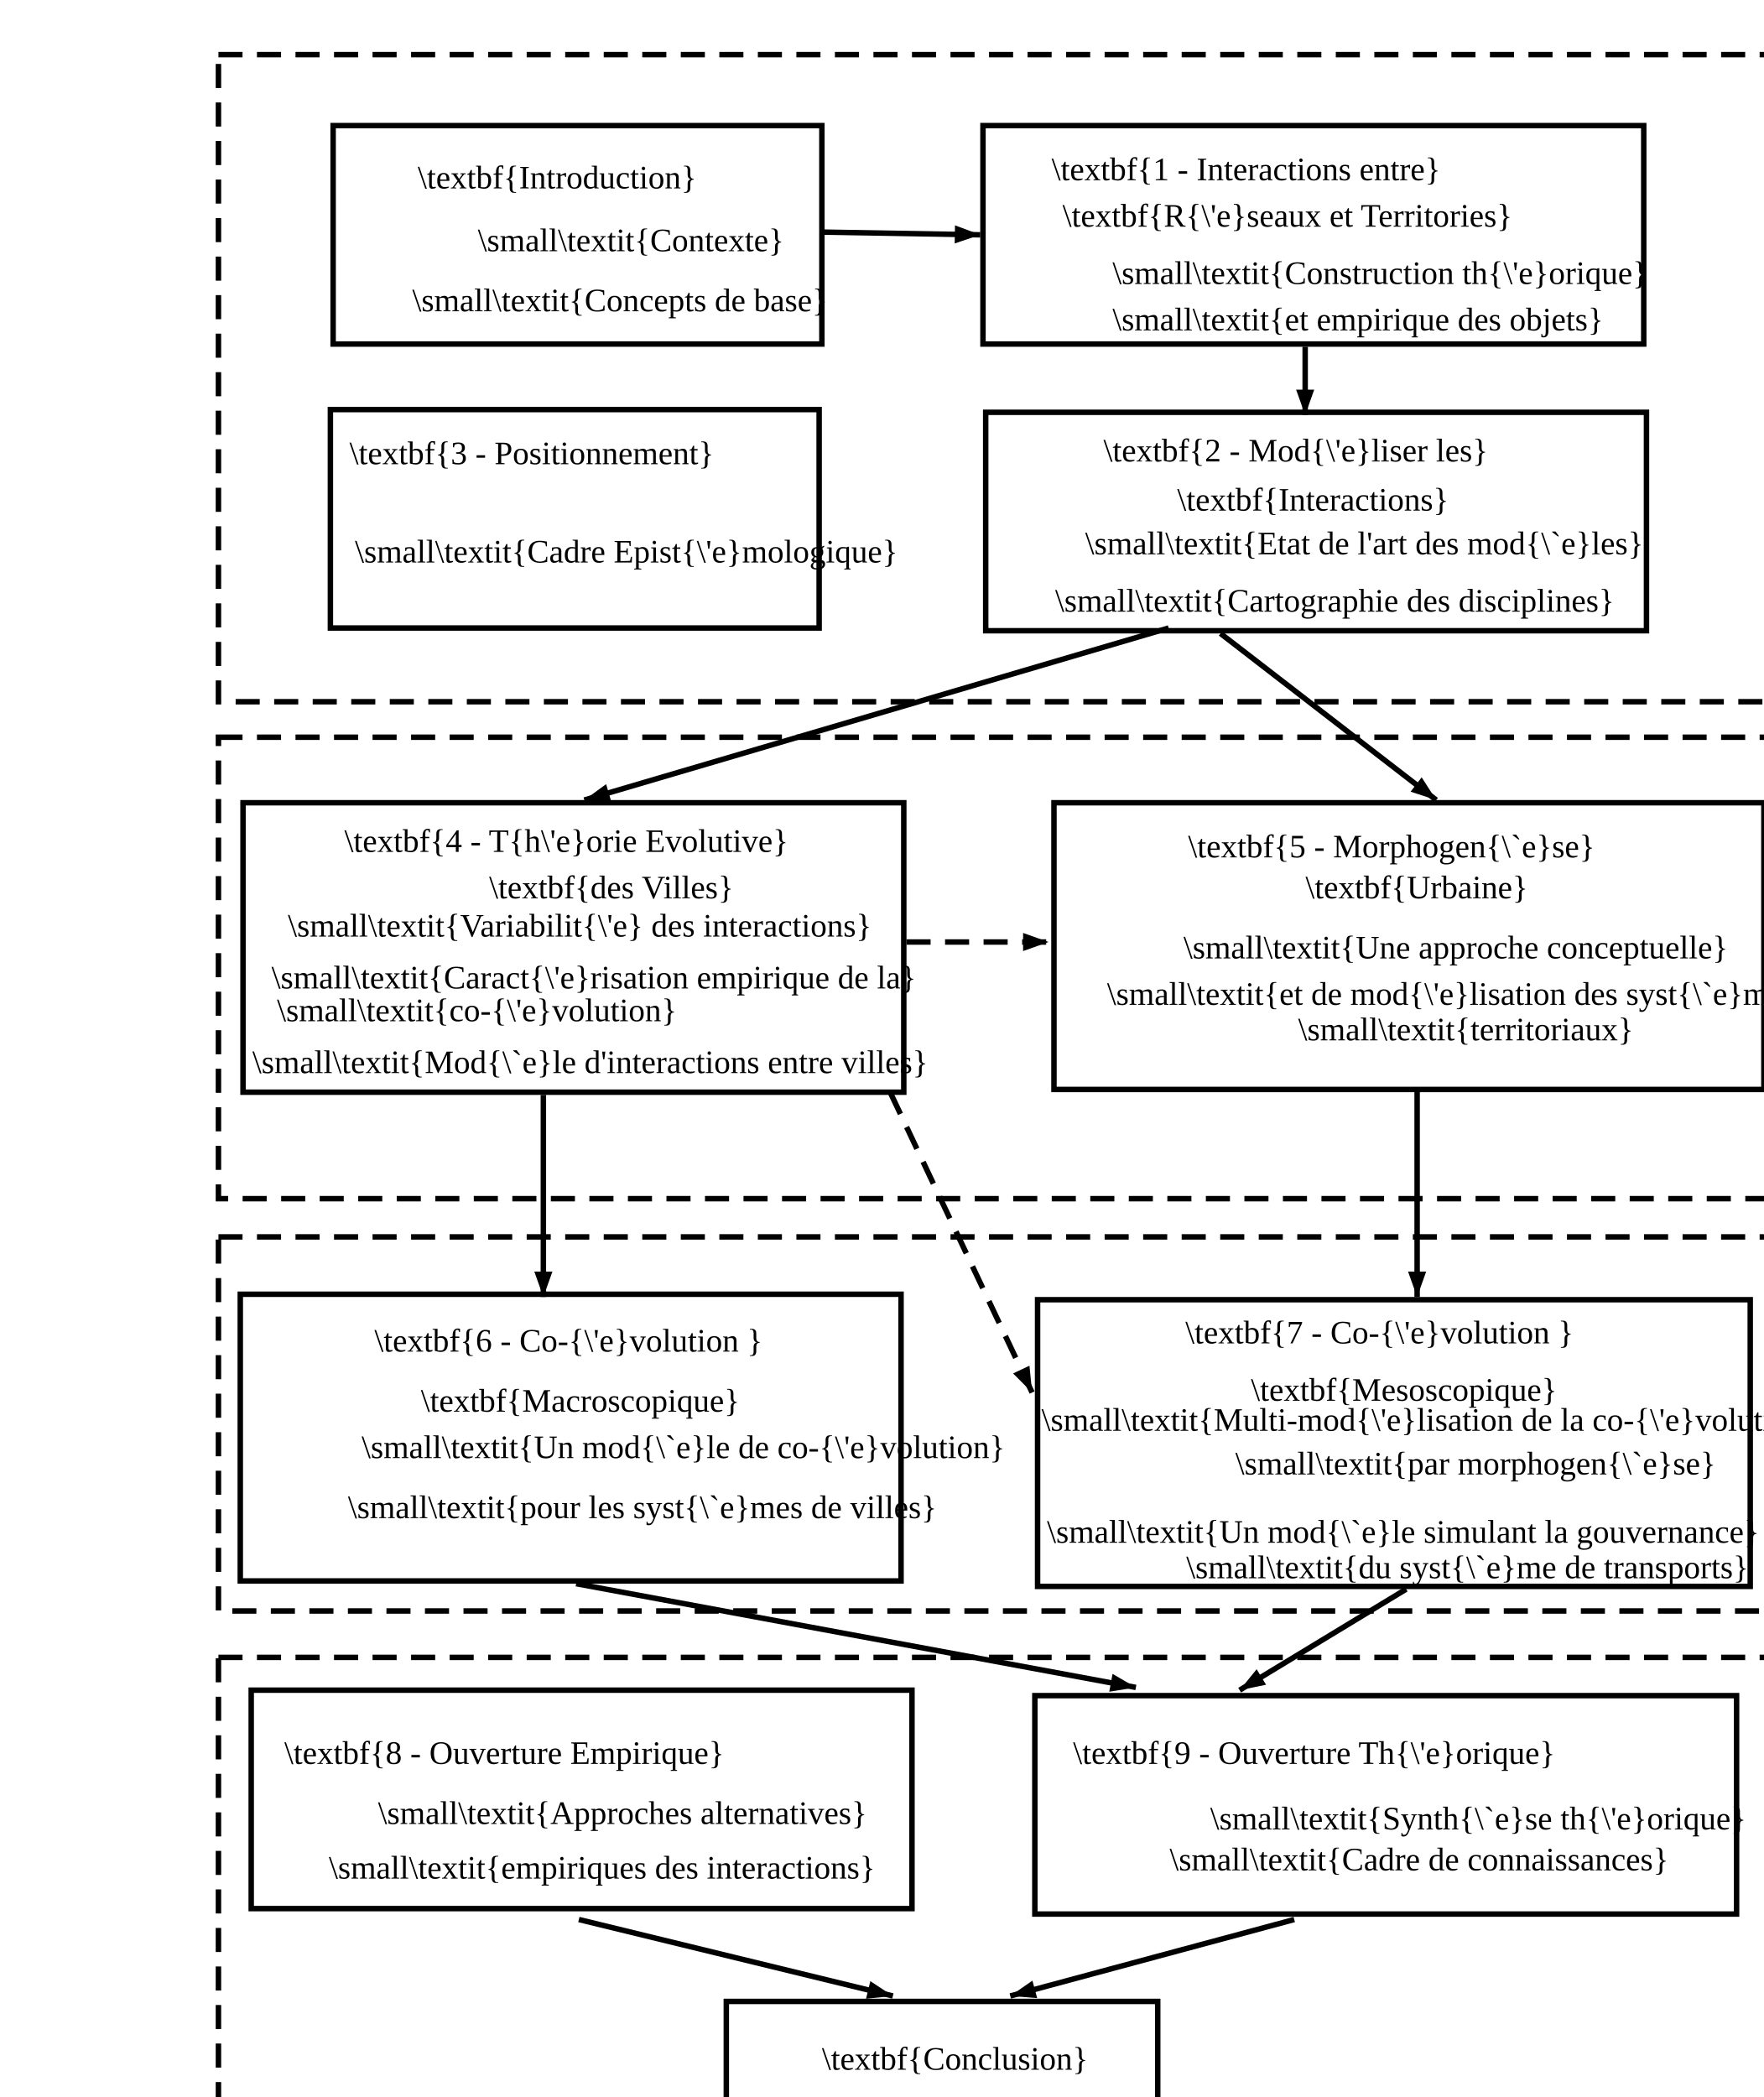
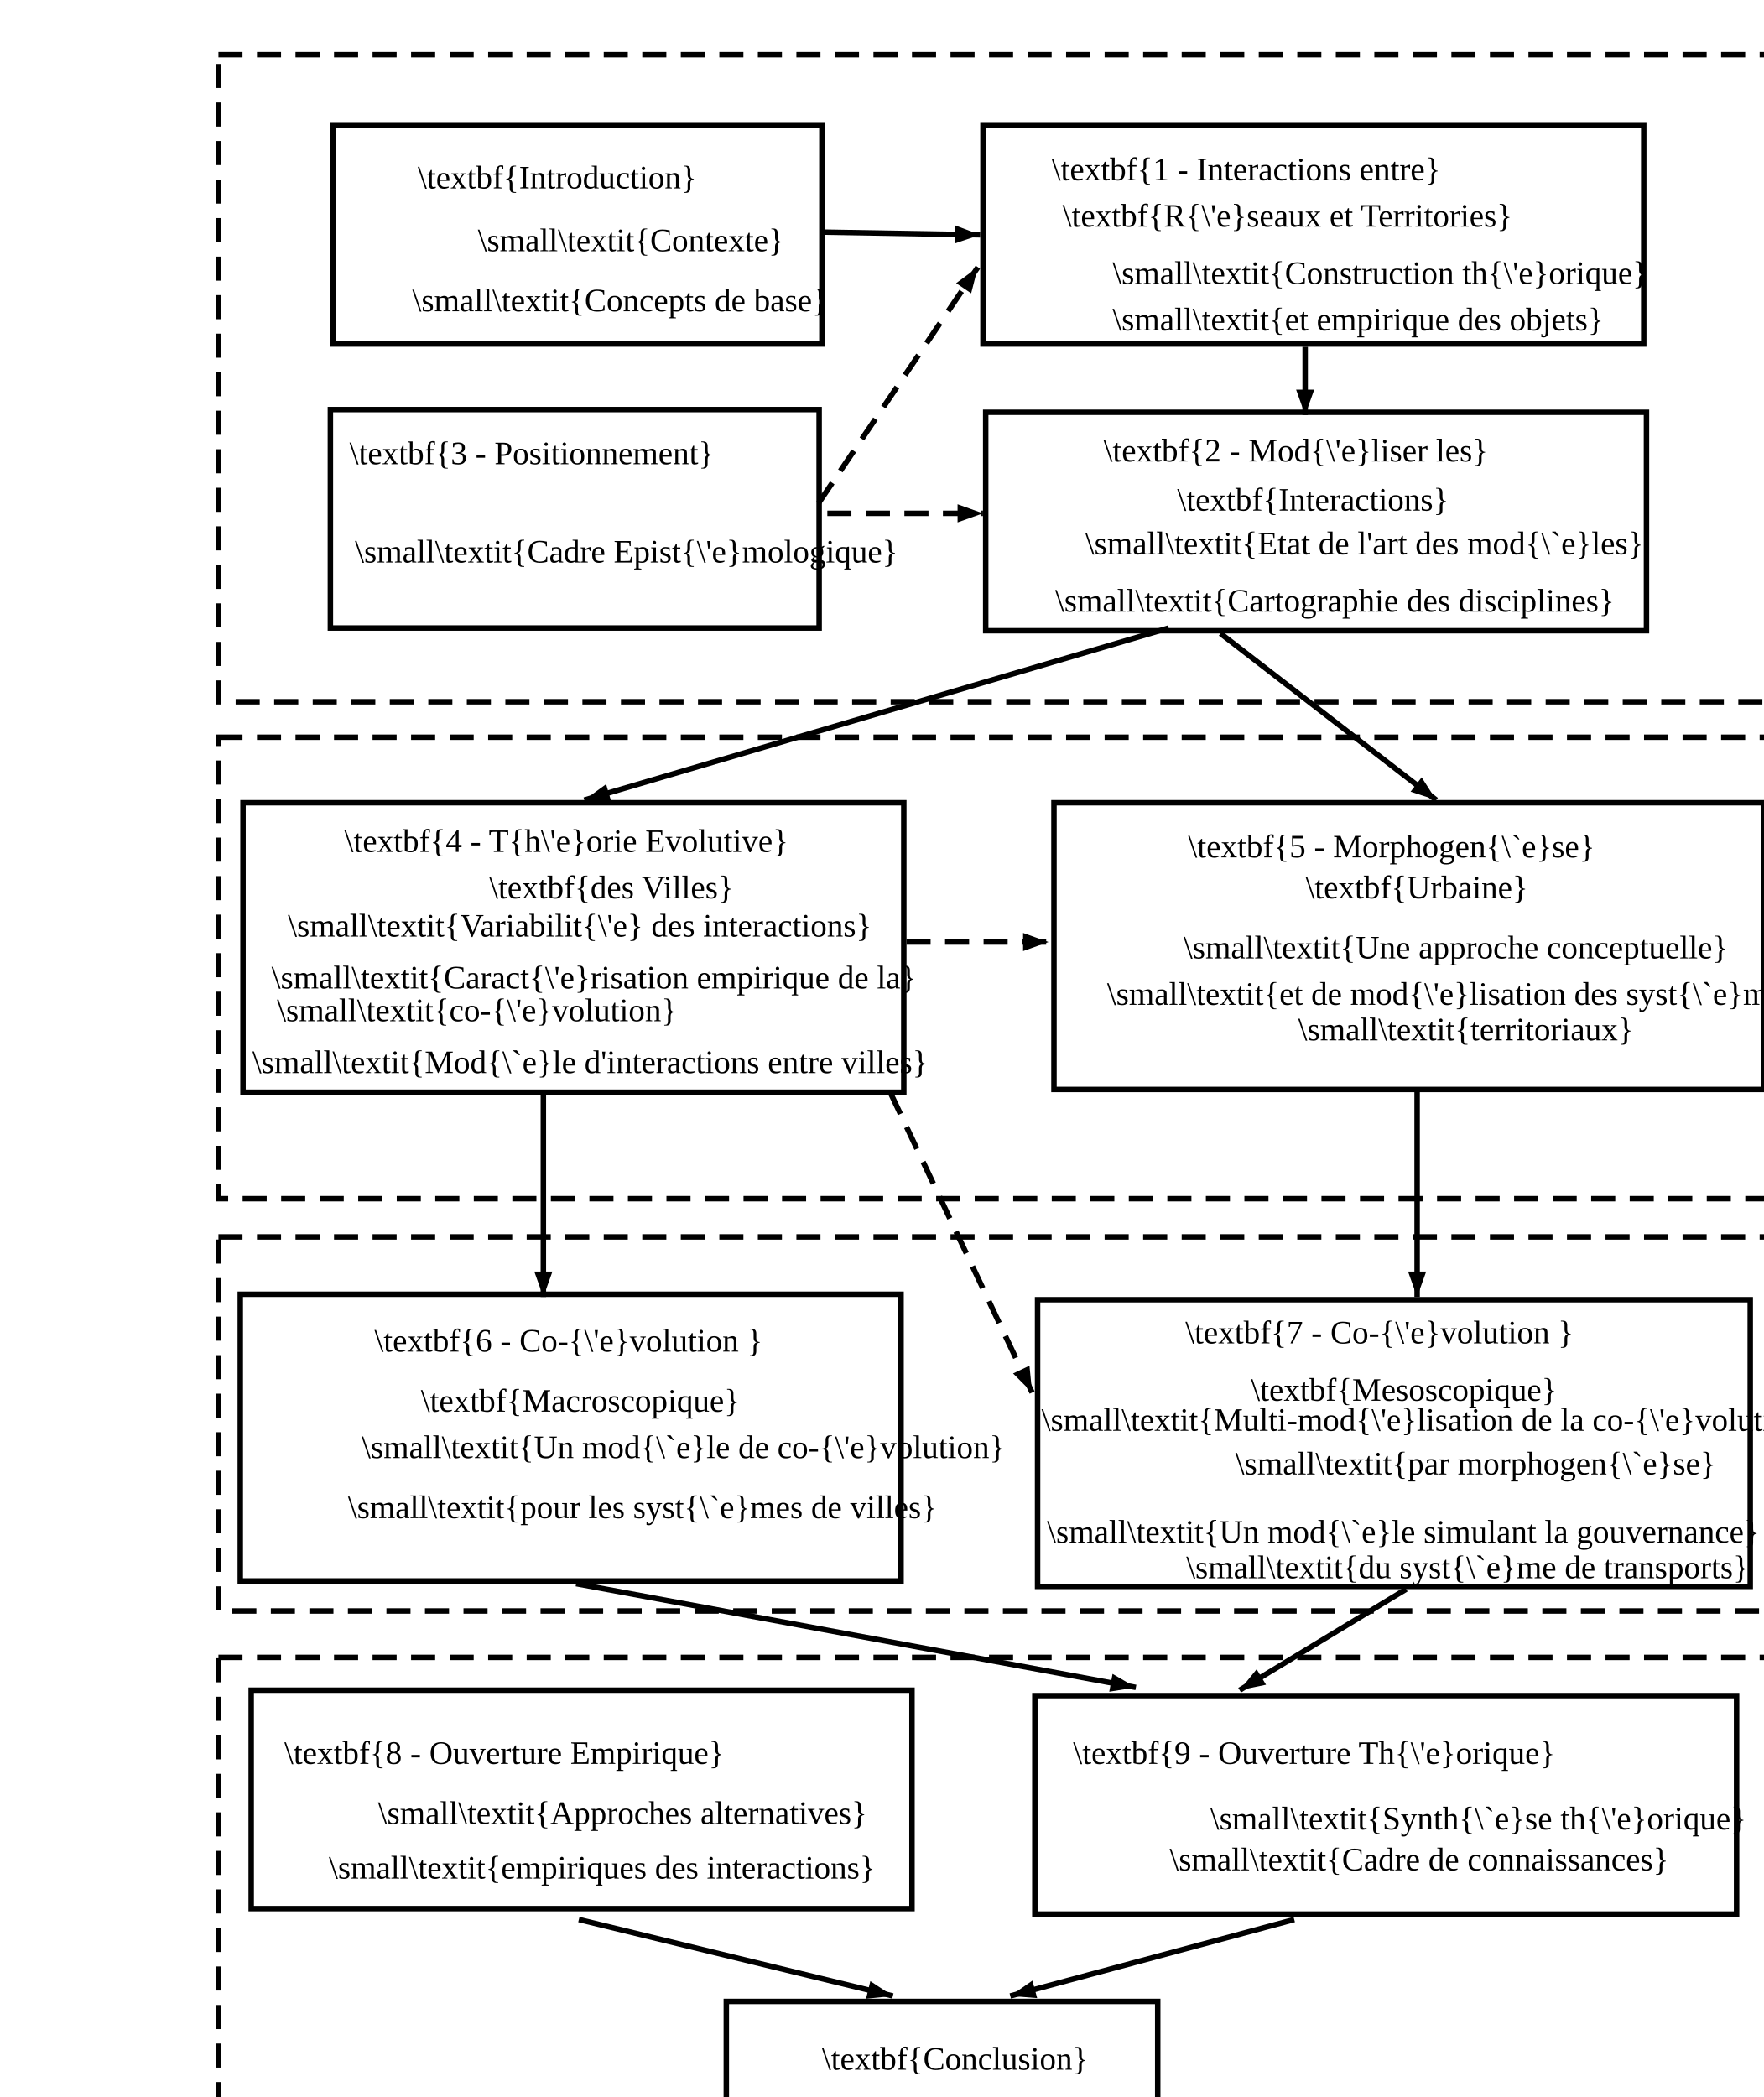
<svg xmlns="http://www.w3.org/2000/svg" xmlns:ns1="http://latexdraw.sourceforge.net/namespaces/latexdraw" version="1.1" baseProfile="full">
  <g>
-     <g ns1:type="rectangle" id="id184036560">
+     <g ns1:type="rectangle" id="id108807441">
      <rect x="122.0" y="46.0" width="179.0" height="80.0" ns1:borderPos="outer" stroke-width="2.0" stroke="black" fill="none" />
    </g>
-     <g ns1:type="text" id="id1815499565" fill="black" ns1:position="bl">
+     <g ns1:type="text" id="id2143046276" fill="black" ns1:position="bl">
      <text x="153.0" y="69.0">\textbf{Introduction}</text>
    </g>
-     <g ns1:type="text" id="id1742482585" fill="black" ns1:position="bl">
+     <g ns1:type="text" id="id89566027" fill="black" ns1:position="bl">
      <text x="175.0" y="92.0">\small\textit{Contexte}</text>
    </g>
-     <g ns1:type="text" id="id1213860287" fill="black" ns1:position="bl">
+     <g ns1:type="text" id="id1791466313" fill="black" ns1:position="bl">
      <text x="151.0" y="114.0">\small\textit{Concepts de base}</text>
    </g>
-     <g ns1:type="rectangle" id="id1094825675">
+     <g ns1:type="rectangle" id="id1806717570">
      <rect x="360.0" y="46.0" width="242.0" height="80.0" ns1:borderPos="outer" stroke-width="2.0" stroke="black" fill="none" />
    </g>
-     <g ns1:type="text" id="id453812039" fill="black" ns1:position="bl">
+     <g ns1:type="text" id="id1207108122" fill="black" ns1:position="bl">
      <text x="385.138" y="66.0">\textbf{1 - Interactions entre}</text>
    </g>
-     <g ns1:type="text" id="id626745678" fill="black" ns1:position="bl">
+     <g ns1:type="text" id="id269367151" fill="black" ns1:position="bl">
      <text x="407.442" y="104.0">\small\textit{Construction th{\'e}orique}</text>
    </g>
-     <g ns1:type="text" id="id1971380648" fill="black" ns1:position="bl">
+     <g ns1:type="text" id="id413673365" fill="black" ns1:position="bl">
      <text x="389.138" y="83.0">\textbf{R{\'e}seaux et Territories}</text>
    </g>
-     <g ns1:type="text" id="id1807531380" fill="black" ns1:position="bl">
+     <g ns1:type="text" id="id620680557" fill="black" ns1:position="bl">
      <text x="407.442" y="121.0">\small\textit{et empirique des objets}</text>
    </g>
-     <g ns1:type="joinedLines" id="id1100243623">
-       <polyline points="301.0,85.0 359.0,86.0 " stroke-width="2.0" stroke="black" ns1:rotationAngle="0.0" marker-end="url(#arrow1-1100243623)" />
-     </g>
-     <g ns1:type="rectangle" id="id1870105019">
+     <g ns1:type="joinedLines" id="id2016545744">
+       <polyline points="301.0,85.0 359.0,86.0 " stroke-width="2.0" stroke="black" ns1:rotationAngle="0.0" marker-end="url(#arrow1-2016545744)" />
+     </g>
+     <g ns1:type="rectangle" id="id1774830575">
      <rect x="361.0" y="151.0" width="242.0" height="80.0" ns1:borderPos="outer" stroke-width="2.0" stroke="black" fill="none" />
    </g>
-     <g ns1:type="text" id="id2115219242" fill="black" ns1:position="bl">
+     <g ns1:type="text" id="id19048805" fill="black" ns1:position="bl">
      <text x="404.138" y="169.0">\textbf{2 - Mod{\'e}liser les}</text>
    </g>
-     <g ns1:type="text" id="id1826008846" fill="black" ns1:position="bl">
+     <g ns1:type="text" id="id1055652861" fill="black" ns1:position="bl">
      <text x="397.442" y="203.0">\small\textit{Etat de l'art des mod{\`e}les}</text>
    </g>
-     <g ns1:type="text" id="id1371363269" fill="black" ns1:position="bl">
+     <g ns1:type="text" id="id2098021337" fill="black" ns1:position="bl">
      <text x="431.138" y="187.0">\textbf{Interactions}</text>
    </g>
-     <g ns1:type="text" id="id1930674358" fill="black" ns1:position="bl">
+     <g ns1:type="text" id="id605256775" fill="black" ns1:position="bl">
      <text x="386.442" y="224.0">\small\textit{Cartographie des disciplines}</text>
    </g>
-     <g ns1:type="joinedLines" id="id1958738674">
-       <polyline points="478.0,127.0 478.0,152.0 " stroke-width="2.0" stroke="black" ns1:rotationAngle="0.0" marker-end="url(#arrow1-1958738674)" />
-     </g>
-     <g ns1:type="rectangle" id="id1258289273">
+     <g ns1:type="joinedLines" id="id1220511480">
+       <polyline points="478.0,127.0 478.0,152.0 " stroke-width="2.0" stroke="black" ns1:rotationAngle="0.0" marker-end="url(#arrow1-1220511480)" />
+     </g>
+     <g ns1:type="rectangle" id="id680663312">
      <rect x="121.0" y="150.0" width="179.0" height="80.0" ns1:borderPos="outer" stroke-width="2.0" stroke="black" fill="none" />
    </g>
-     <g ns1:type="text" id="id1287134693" fill="black" ns1:position="bl">
+     <g ns1:type="text" id="id610375802" fill="black" ns1:position="bl">
      <text x="128.0" y="170.0">\textbf{3 - Positionnement}</text>
    </g>
-     <g ns1:type="text" id="id169537572" fill="black" ns1:position="bl">
+     <g ns1:type="text" id="id1860532559" fill="black" ns1:position="bl">
      <text x="130.0" y="206.0">\small\textit{Cadre Epist{\'e}mologique}</text>
    </g>
-     <g ns1:type="rectangle" id="id2009970138">
+     <g ns1:type="rectangle" id="id1318025986">
      <rect x="89.0" y="294.0" width="242.0" height="106.0" ns1:borderPos="outer" stroke-width="2.0" stroke="black" fill="none" />
    </g>
-     <g ns1:type="text" id="id1752585499" fill="black" ns1:position="bl">
+     <g ns1:type="text" id="id630323624" fill="black" ns1:position="bl">
      <text x="126.138" y="312.0">\textbf{4 - T{h\'e}orie Evolutive}</text>
    </g>
-     <g ns1:type="text" id="id1015082311" fill="black" ns1:position="bl">
+     <g ns1:type="text" id="id1526403356" fill="black" ns1:position="bl">
      <text x="105.442" y="343.0">\small\textit{Variabilit{\'e} des interactions}</text>
    </g>
-     <g ns1:type="text" id="id2003581524" fill="black" ns1:position="bl">
+     <g ns1:type="text" id="id1310151716" fill="black" ns1:position="bl">
      <text x="179.138" y="329.0">\textbf{des Villes}</text>
    </g>
-     <g ns1:type="text" id="id1154478204" fill="black" ns1:position="bl">
+     <g ns1:type="text" id="id1108375101" fill="black" ns1:position="bl">
      <text x="99.442" y="362.0">\small\textit{Caract{\'e}risation empirique de la}</text>
    </g>
-     <g ns1:type="rectangle" id="id390336062">
+     <g ns1:type="rectangle" id="id737482659">
      <rect x="386.0" y="294.0" width="260.0" height="105.0" ns1:borderPos="outer" stroke-width="2.0" stroke="black" fill="none" />
    </g>
-     <g ns1:type="text" id="id1645695077" fill="black" ns1:position="bl">
+     <g ns1:type="text" id="id1369402647" fill="black" ns1:position="bl">
      <text x="435.138" y="314.0">\textbf{5 - Morphogen{\`e}se}</text>
    </g>
-     <g ns1:type="text" id="id1906405024" fill="black" ns1:position="bl">
+     <g ns1:type="text" id="id864465399" fill="black" ns1:position="bl">
      <text x="433.442" y="351.0">\small\textit{Une approche conceptuelle}</text>
    </g>
-     <g ns1:type="text" id="id1185784331" fill="black" ns1:position="bl">
+     <g ns1:type="text" id="id1934326996" fill="black" ns1:position="bl">
      <text x="478.138" y="329.0">\textbf{Urbaine}</text>
    </g>
-     <g ns1:type="text" id="id1171264183" fill="black" ns1:position="bl">
+     <g ns1:type="text" id="id107467430" fill="black" ns1:position="bl">
      <text x="405.442" y="368.0">\small\textit{et de mod{\'e}lisation des syst{\`e}mes }</text>
    </g>
-     <g ns1:type="joinedLines" id="id1633274233">
-       <polyline points="428.0,230.0 214.0,293.0 " stroke-width="2.0" stroke="black" ns1:rotationAngle="0.0" marker-end="url(#arrow1-1633274233)" />
-     </g>
-     <g ns1:type="joinedLines" id="id505485786">
-       <polyline points="447.0,232.0 526.0,293.0 " stroke-width="2.0" stroke="black" ns1:rotationAngle="0.0" marker-end="url(#arrow1-505485786)" />
-     </g>
-     <g ns1:type="text" id="id1796940418" fill="black" ns1:position="bl">
+     <g ns1:type="joinedLines" id="id1832097963">
+       <polyline points="428.0,230.0 214.0,293.0 " stroke-width="2.0" stroke="black" ns1:rotationAngle="0.0" marker-end="url(#arrow1-1832097963)" />
+     </g>
+     <g ns1:type="joinedLines" id="id59407500">
+       <polyline points="447.0,232.0 526.0,293.0 " stroke-width="2.0" stroke="black" ns1:rotationAngle="0.0" marker-end="url(#arrow1-59407500)" />
+     </g>
+     <g ns1:type="text" id="id950214203" fill="black" ns1:position="bl">
      <text x="475.442" y="381.0">\small\textit{territoriaux}</text>
    </g>
-     <g ns1:type="text" id="id546743754" fill="black" ns1:position="bl">
+     <g ns1:type="text" id="id1350625201" fill="black" ns1:position="bl">
      <text x="101.442" y="374.0">\small\textit{co-{\'e}volution}</text>
    </g>
-     <g ns1:type="joinedLines" id="id565356296">
-       <polyline points="332.0,345.0 384.0,345.0 " stroke-width="2.0" stroke="black" stroke-dasharray="8.819, 5.292" ns1:rotationAngle="0.0" marker-end="url(#arrow1-565356296)" />
-     </g>
-     <g ns1:type="text" id="id1957396997" fill="black" ns1:position="bl">
+     <g ns1:type="joinedLines" id="id551180950">
+       <polyline points="332.0,345.0 384.0,345.0 " stroke-width="2.0" stroke="black" stroke-dasharray="8.819, 5.292" ns1:rotationAngle="0.0" marker-end="url(#arrow1-551180950)" />
+     </g>
+     <g ns1:type="text" id="id1409403898" fill="black" ns1:position="bl">
      <text x="92.442" y="393.0">\small\textit{Mod{\`e}le d'interactions entre villes}</text>
    </g>
-     <g ns1:type="rectangle" id="id773056792">
+     <g ns1:type="rectangle" id="id645739782">
      <rect x="380.0" y="476.0" width="261.0" height="105.0" ns1:borderPos="outer" stroke-width="2.0" stroke="black" fill="none" />
    </g>
-     <g ns1:type="text" id="id1438586370" fill="black" ns1:position="bl">
+     <g ns1:type="text" id="id1639857765" fill="black" ns1:position="bl">
      <text x="381.442" y="524.0">\small\textit{Multi-mod{\'e}lisation de la co-{\'e}volution}</text>
    </g>
-     <g ns1:type="text" id="id1533993811" fill="black" ns1:position="bl">
+     <g ns1:type="text" id="id1242020078" fill="black" ns1:position="bl">
      <text x="458.138" y="513.0">\textbf{Mesoscopique}</text>
    </g>
-     <g ns1:type="text" id="id1984996161" fill="black" ns1:position="bl">
+     <g ns1:type="text" id="id854574860" fill="black" ns1:position="bl">
      <text x="452.442" y="540.0">\small\textit{par morphogen{\`e}se}</text>
    </g>
-     <g ns1:type="text" id="id359062110" fill="black" ns1:position="bl">
+     <g ns1:type="text" id="id1290244662" fill="black" ns1:position="bl">
      <text x="434.442" y="578.0">\small\textit{du syst{\`e}me de transports}</text>
    </g>
-     <g ns1:type="text" id="id1501497515" fill="black" ns1:position="bl">
+     <g ns1:type="text" id="id909760300" fill="black" ns1:position="bl">
      <text x="434.138" y="492.0">\textbf{7 - Co-{\'e}volution }</text>
    </g>
-     <g ns1:type="text" id="id1027125585" fill="black" ns1:position="bl">
+     <g ns1:type="text" id="id2033934959" fill="black" ns1:position="bl">
      <text x="383.442" y="565.0">\small\textit{Un mod{\`e}le simulant la gouvernance}</text>
    </g>
-     <g ns1:type="joinedLines" id="id2108493355">
-       <polyline points="519.0,399.0 519.0,475.0 " stroke-width="2.0" stroke="black" ns1:rotationAngle="0.0" marker-end="url(#arrow1-2108493355)" />
-     </g>
-     <g ns1:type="rectangle" id="id1198919037">
+     <g ns1:type="joinedLines" id="id380647867">
+       <polyline points="519.0,399.0 519.0,475.0 " stroke-width="2.0" stroke="black" ns1:rotationAngle="0.0" marker-end="url(#arrow1-380647867)" />
+     </g>
+     <g ns1:type="rectangle" id="id246370596">
      <rect x="88.0" y="474.0" width="242.0" height="105.0" ns1:borderPos="outer" stroke-width="2.0" stroke="black" fill="none" />
    </g>
-     <g ns1:type="text" id="id1555293351" fill="black" ns1:position="bl">
+     <g ns1:type="text" id="id357461865" fill="black" ns1:position="bl">
      <text x="132.442" y="534.0">\small\textit{Un mod{\`e}le de co-{\'e}volution}</text>
    </g>
-     <g ns1:type="text" id="id1225707057" fill="black" ns1:position="bl">
+     <g ns1:type="text" id="id1714046320" fill="black" ns1:position="bl">
      <text x="154.138" y="517.0">\textbf{Macroscopique}</text>
    </g>
-     <g ns1:type="text" id="id1372994729" fill="black" ns1:position="bl">
+     <g ns1:type="text" id="id1151885637" fill="black" ns1:position="bl">
      <text x="127.442" y="556.0">\small\textit{pour les syst{\`e}mes de villes}</text>
    </g>
-     <g ns1:type="text" id="id1684809670" fill="black" ns1:position="bl">
+     <g ns1:type="text" id="id1893040126" fill="black" ns1:position="bl">
      <text x="137.138" y="495.0">\textbf{6 - Co-{\'e}volution }</text>
    </g>
-     <g ns1:type="joinedLines" id="id698700914">
-       <polyline points="199.0,401.0 199.0,475.0 " stroke-width="2.0" stroke="black" ns1:rotationAngle="0.0" marker-end="url(#arrow1-698700914)" />
-     </g>
-     <g ns1:type="joinedLines" id="id107508089">
-       <polyline points="326.0,400.0 378.0,510.0 " stroke-width="2.0" stroke="black" stroke-dasharray="8.819, 5.292" ns1:rotationAngle="0.0" marker-end="url(#arrow1-107508089)" />
-     </g>
-     <g ns1:type="rectangle" id="id927038220">
+     <g ns1:type="joinedLines" id="id158197607">
+       <polyline points="199.0,401.0 199.0,475.0 " stroke-width="2.0" stroke="black" ns1:rotationAngle="0.0" marker-end="url(#arrow1-158197607)" />
+     </g>
+     <g ns1:type="joinedLines" id="id1341618499">
+       <polyline points="326.0,400.0 378.0,510.0 " stroke-width="2.0" stroke="black" stroke-dasharray="8.819, 5.292" ns1:rotationAngle="0.0" marker-end="url(#arrow1-1341618499)" />
+     </g>
+     <g ns1:type="rectangle" id="id1924550388">
      <rect x="379.0" y="621.0" width="257.0" height="80.0" ns1:borderPos="outer" stroke-width="2.0" stroke="black" fill="none" />
    </g>
-     <g ns1:type="text" id="id2135301700" fill="black" ns1:position="bl">
+     <g ns1:type="text" id="id1780056075" fill="black" ns1:position="bl">
      <text x="393.007" y="646.0">\textbf{9 - Ouverture Th{\'e}orique}</text>
    </g>
-     <g ns1:type="text" id="id937472238" fill="black" ns1:position="bl">
+     <g ns1:type="text" id="id1154618591" fill="black" ns1:position="bl">
      <text x="443.219" y="670.0">\small\textit{Synth{\`e}se th{\'e}orique}</text>
    </g>
-     <g ns1:type="text" id="id1262675963" fill="black" ns1:position="bl">
+     <g ns1:type="text" id="id848165748" fill="black" ns1:position="bl">
      <text x="428.359" y="685.0">\small\textit{Cadre de connaissances}</text>
    </g>
-     <g ns1:type="rectangle" id="id1217549401">
+     <g ns1:type="rectangle" id="id1575507269">
      <rect x="92.0" y="619.0" width="242.0" height="80.0" ns1:borderPos="outer" stroke-width="2.0" stroke="black" fill="none" />
    </g>
-     <g ns1:type="text" id="id1184417570" fill="black" ns1:position="bl">
+     <g ns1:type="text" id="id1362434139" fill="black" ns1:position="bl">
      <text x="104.138" y="646.0">\textbf{8 - Ouverture Empirique}</text>
    </g>
-     <g ns1:type="text" id="id54391156" fill="black" ns1:position="bl">
+     <g ns1:type="text" id="id31016157" fill="black" ns1:position="bl">
      <text x="138.442" y="668.0">\small\textit{Approches alternatives}</text>
    </g>
-     <g ns1:type="text" id="id1906718269" fill="black" ns1:position="bl">
+     <g ns1:type="text" id="id70449445" fill="black" ns1:position="bl">
      <text x="120.442" y="688.0">\small\textit{empiriques des interactions}</text>
    </g>
-     <g ns1:type="joinedLines" id="id281627284">
-       <polyline points="211.0,580.0 416.0,618.0 " stroke-width="2.0" stroke="black" ns1:rotationAngle="0.0" marker-end="url(#arrow1-281627284)" />
-     </g>
-     <g ns1:type="joinedLines" id="id1872098957">
-       <polyline points="515.0,582.0 454.0,619.0 " stroke-width="2.0" stroke="black" ns1:rotationAngle="0.0" marker-end="url(#arrow1-1872098957)" />
-     </g>
-     <g ns1:type="rectangle" id="id1854896170">
+     <g ns1:type="joinedLines" id="id188739299">
+       <polyline points="211.0,580.0 416.0,618.0 " stroke-width="2.0" stroke="black" ns1:rotationAngle="0.0" marker-end="url(#arrow1-188739299)" />
+     </g>
+     <g ns1:type="joinedLines" id="id1537513956">
+       <polyline points="515.0,582.0 454.0,619.0 " stroke-width="2.0" stroke="black" ns1:rotationAngle="0.0" marker-end="url(#arrow1-1537513956)" />
+     </g>
+     <g ns1:type="rectangle" id="id1013976952">
      <rect x="266.0" y="733.0" width="158.0" height="40.0" ns1:borderPos="outer" stroke-width="2.0" stroke="black" fill="none" />
    </g>
-     <g ns1:type="text" id="id2005332903" fill="black" ns1:position="bl">
+     <g ns1:type="text" id="id1932999236" fill="black" ns1:position="bl">
      <text x="301.007" y="758.0">\textbf{Conclusion}</text>
    </g>
-     <g ns1:type="joinedLines" id="id194402316">
-       <polyline points="212.0,703.0 327.0,731.0 " stroke-width="2.0" stroke="black" ns1:rotationAngle="0.0" marker-end="url(#arrow1-194402316)" />
-     </g>
-     <g ns1:type="joinedLines" id="id1335514194">
-       <polyline points="474.0,703.0 370.0,731.0 " stroke-width="2.0" stroke="black" ns1:rotationAngle="0.0" marker-end="url(#arrow1-1335514194)" />
-     </g>
-     <g ns1:type="rectangle" id="id1558954530">
+     <g ns1:type="joinedLines" id="id1325457557">
+       <polyline points="212.0,703.0 327.0,731.0 " stroke-width="2.0" stroke="black" ns1:rotationAngle="0.0" marker-end="url(#arrow1-1325457557)" />
+     </g>
+     <g ns1:type="joinedLines" id="id385776771">
+       <polyline points="474.0,703.0 370.0,731.0 " stroke-width="2.0" stroke="black" ns1:rotationAngle="0.0" marker-end="url(#arrow1-385776771)" />
+     </g>
+     <g ns1:type="rectangle" id="id345884245">
      <rect x="80.0" y="20.0" width="644.0" height="237.0" ns1:borderPos="outer" stroke-width="2.0" stroke="black" fill="none" stroke-dasharray="8.819, 5.292" />
    </g>
-     <g ns1:type="text" id="id880326129" fill="black" ns1:position="bl" transform="rotate(269.8085) translate(-913.0258 461.9788)">
-       <text x="686.731" y="224.0">\Large\textbf{I - Fondations}</text>
-     </g>
-     <g ns1:type="rectangle" id="id1378101778">
+     <g ns1:type="text" id="id503162071" fill="black" ns1:position="bl" transform="rotate(269.8085) translate(-913.0258 461.9788)">
+       <text x="686.731" y="224">\Large\textbf{I - Fondations}</text>
+     </g>
+     <g ns1:type="rectangle" id="id1739089491">
      <rect x="80.0" y="270.0" width="644.0" height="169.0" ns1:borderPos="outer" stroke-width="2.0" stroke="black" fill="none" stroke-dasharray="8.819, 5.292" />
    </g>
-     <g ns1:type="text" id="id1148455564" fill="black" ns1:position="bl" transform="rotate(269.8085) translate(-1108.274 254.5755)">
-       <text x="681.0" y="425.0">\Large\textbf{II - Briques}</text>
-     </g>
-     <g ns1:type="text" id="id1399619409" fill="black" ns1:position="bl" transform="rotate(269.8085) translate(-1146.374 276.5486)">
-       <text x="711.0" y="433.0">\Large\textbf{El{\'e}mentaires}</text>
-     </g>
-     <g ns1:type="rectangle" id="id543487084">
+     <g ns1:type="text" id="id163400582" fill="black" ns1:position="bl" transform="rotate(269.8085) translate(-1108.274 254.5755)">
+       <text x="681.0" y="425">\Large\textbf{II - Briques}</text>
+     </g>
+     <g ns1:type="text" id="id99757495" fill="black" ns1:position="bl" transform="rotate(269.8085) translate(-1146.374 276.5486)">
+       <text x="711.0" y="433">\Large\textbf{El{\'e}mentaires}</text>
+     </g>
+     <g ns1:type="rectangle" id="id1219676941">
      <rect x="80.0" y="453.0" width="644.0" height="137.0" ns1:borderPos="outer" stroke-width="2.0" stroke="black" fill="none" stroke-dasharray="8.819, 5.292" />
    </g>
-     <g ns1:type="text" id="id1043010311" fill="black" ns1:position="bl" transform="rotate(269.8085) translate(-1227.273 135.1777)">
-       <text x="681.0" y="544.0">\Large\textbf{III -}</text>
-     </g>
-     <g ns1:type="text" id="id1179557730" fill="black" ns1:position="bl" transform="rotate(269.8085) translate(-1294.387 136.0672)">
-       <text x="715.0" y="577.0">\Large\textbf{Synth{\`e}se}</text>
-     </g>
-     <g ns1:type="text" id="id432080676" fill="black" ns1:position="bl" transform="rotate(269.8085) translate(-1390.266 -32.37389)">
-       <text x="679.0" y="709.0">\Large\textbf{IV -}</text>
-     </g>
-     <g ns1:type="text" id="id63910557" fill="black" ns1:position="bl" transform="rotate(269.8085) translate(-1462.373 -40.50778)">
-       <text x="711.0" y="749.0">\Large\textbf{Ouverture}</text>
-     </g>
-     <g ns1:type="rectangle" id="id2086560498">
+     <g ns1:type="text" id="id201128334" fill="black" ns1:position="bl" transform="rotate(269.8085) translate(-1227.273 135.1777)">
+       <text x="681.0" y="544">\Large\textbf{III -}</text>
+     </g>
+     <g ns1:type="text" id="id2090218600" fill="black" ns1:position="bl" transform="rotate(269.8085) translate(-1294.387 136.0672)">
+       <text x="715" y="577">\Large\textbf{Synth{\`e}se}</text>
+     </g>
+     <g ns1:type="text" id="id807374023" fill="black" ns1:position="bl" transform="rotate(269.8085) translate(-1390.266 -32.37389)">
+       <text x="679.0" y="709">\Large\textbf{IV -}</text>
+     </g>
+     <g ns1:type="text" id="id1832244439" fill="black" ns1:position="bl" transform="rotate(269.8085) translate(-1462.373 -40.50778)">
+       <text x="711" y="749">\Large\textbf{Ouverture}</text>
+     </g>
+     <g ns1:type="rectangle" id="id675382983">
      <rect x="80.0" y="607.0" width="644.0" height="179.0" ns1:borderPos="outer" stroke-width="2.0" stroke="black" fill="none" stroke-dasharray="8.819, 5.292" />
+     </g>
+     <g ns1:type="joinedLines" id="id1281418279">
+       <polyline points="299.867,184.149 358.133,97.851 " stroke-width="2.0" stroke="black" stroke-dasharray="8.819, 5.292" ns1:rotationAngle="-0.6626273628473816" marker-end="url(#arrow1-1281418279)" />
+     </g>
+     <g ns1:type="joinedLines" id="id1887284050">
+       <polyline points="303.0,188.0 360.0,188.0 " stroke-width="2.0" stroke="black" stroke-dasharray="8.819, 5.292" ns1:rotationAngle="0.0" marker-end="url(#arrow1-1887284050)" />
    </g>
  </g>
  <defs>
-     <marker overflow="visible" orient="auto" id="arrow1-1100243623">
-       <path d="M 0.0 0.0 L -4.652 1.661 L -4.652 0.0 L -4.652 -1.661 z " ns1:arrSizeNum="2.0" fill="black" />
-     </marker>
-     <marker overflow="visible" orient="auto" id="arrow1-1958738674">
-       <path d="M 0.0 0.0 L -4.652 1.661 L -4.652 0.0 L -4.652 -1.661 z " ns1:arrSizeNum="2.0" fill="black" />
-     </marker>
-     <marker overflow="visible" orient="auto" id="arrow1-1633274233">
-       <path d="M 0.0 0.0 L -4.652 1.661 L -4.652 0.0 L -4.652 -1.661 z " ns1:arrSizeNum="2.0" fill="black" />
-     </marker>
-     <marker overflow="visible" orient="auto" id="arrow1-505485786">
-       <path d="M 0.0 0.0 L -4.652 1.661 L -4.652 0.0 L -4.652 -1.661 z " ns1:arrSizeNum="2.0" fill="black" />
-     </marker>
-     <marker overflow="visible" orient="auto" id="arrow1-565356296">
-       <path d="M 0.0 0.0 L -4.652 1.661 L -4.652 0.0 L -4.652 -1.661 z " ns1:arrSizeNum="2.0" fill="black" />
-     </marker>
-     <marker overflow="visible" orient="auto" id="arrow1-2108493355">
-       <path d="M 0.0 0.0 L -4.652 1.661 L -4.652 0.0 L -4.652 -1.661 z " ns1:arrSizeNum="2.0" fill="black" />
-     </marker>
-     <marker overflow="visible" orient="auto" id="arrow1-698700914">
-       <path d="M 0.0 0.0 L -4.652 1.661 L -4.652 0.0 L -4.652 -1.661 z " ns1:arrSizeNum="2.0" fill="black" />
-     </marker>
-     <marker overflow="visible" orient="auto" id="arrow1-107508089">
-       <path d="M 0.0 0.0 L -4.652 1.661 L -4.652 0.0 L -4.652 -1.661 z " ns1:arrSizeNum="2.0" fill="black" />
-     </marker>
-     <marker overflow="visible" orient="auto" id="arrow1-281627284">
-       <path d="M 0.0 0.0 L -4.652 1.661 L -4.652 0.0 L -4.652 -1.661 z " ns1:arrSizeNum="2.0" fill="black" />
-     </marker>
-     <marker overflow="visible" orient="auto" id="arrow1-1872098957">
-       <path d="M 0.0 0.0 L -4.652 1.661 L -4.652 0.0 L -4.652 -1.661 z " ns1:arrSizeNum="2.0" fill="black" />
-     </marker>
-     <marker overflow="visible" orient="auto" id="arrow1-194402316">
-       <path d="M 0.0 0.0 L -4.652 1.661 L -4.652 0.0 L -4.652 -1.661 z " ns1:arrSizeNum="2.0" fill="black" />
-     </marker>
-     <marker overflow="visible" orient="auto" id="arrow1-1335514194">
+     <marker overflow="visible" orient="auto" id="arrow1-2016545744">
+       <path d="M 0.0 0.0 L -4.652 1.661 L -4.652 0.0 L -4.652 -1.661 z " ns1:arrSizeNum="2.0" fill="black" />
+     </marker>
+     <marker overflow="visible" orient="auto" id="arrow1-1220511480">
+       <path d="M 0.0 0.0 L -4.652 1.661 L -4.652 0.0 L -4.652 -1.661 z " ns1:arrSizeNum="2.0" fill="black" />
+     </marker>
+     <marker overflow="visible" orient="auto" id="arrow1-1832097963">
+       <path d="M 0.0 0.0 L -4.652 1.661 L -4.652 0.0 L -4.652 -1.661 z " ns1:arrSizeNum="2.0" fill="black" />
+     </marker>
+     <marker overflow="visible" orient="auto" id="arrow1-59407500">
+       <path d="M 0.0 0.0 L -4.652 1.661 L -4.652 0.0 L -4.652 -1.661 z " ns1:arrSizeNum="2.0" fill="black" />
+     </marker>
+     <marker overflow="visible" orient="auto" id="arrow1-551180950">
+       <path d="M 0.0 0.0 L -4.652 1.661 L -4.652 0.0 L -4.652 -1.661 z " ns1:arrSizeNum="2.0" fill="black" />
+     </marker>
+     <marker overflow="visible" orient="auto" id="arrow1-380647867">
+       <path d="M 0.0 0.0 L -4.652 1.661 L -4.652 0.0 L -4.652 -1.661 z " ns1:arrSizeNum="2.0" fill="black" />
+     </marker>
+     <marker overflow="visible" orient="auto" id="arrow1-158197607">
+       <path d="M 0.0 0.0 L -4.652 1.661 L -4.652 0.0 L -4.652 -1.661 z " ns1:arrSizeNum="2.0" fill="black" />
+     </marker>
+     <marker overflow="visible" orient="auto" id="arrow1-1341618499">
+       <path d="M 0.0 0.0 L -4.652 1.661 L -4.652 0.0 L -4.652 -1.661 z " ns1:arrSizeNum="2.0" fill="black" />
+     </marker>
+     <marker overflow="visible" orient="auto" id="arrow1-188739299">
+       <path d="M 0.0 0.0 L -4.652 1.661 L -4.652 0.0 L -4.652 -1.661 z " ns1:arrSizeNum="2.0" fill="black" />
+     </marker>
+     <marker overflow="visible" orient="auto" id="arrow1-1537513956">
+       <path d="M 0.0 0.0 L -4.652 1.661 L -4.652 0.0 L -4.652 -1.661 z " ns1:arrSizeNum="2.0" fill="black" />
+     </marker>
+     <marker overflow="visible" orient="auto" id="arrow1-1325457557">
+       <path d="M 0.0 0.0 L -4.652 1.661 L -4.652 0.0 L -4.652 -1.661 z " ns1:arrSizeNum="2.0" fill="black" />
+     </marker>
+     <marker overflow="visible" orient="auto" id="arrow1-385776771">
+       <path d="M 0.0 0.0 L -4.652 1.661 L -4.652 0.0 L -4.652 -1.661 z " ns1:arrSizeNum="2.0" fill="black" />
+     </marker>
+     <marker overflow="visible" orient="auto" id="arrow1-1281418279">
+       <path d="M 0.0 0.0 L -4.652 1.661 L -4.652 0.0 L -4.652 -1.661 z " ns1:arrSizeNum="2.0" fill="black" />
+     </marker>
+     <marker overflow="visible" orient="auto" id="arrow1-1887284050">
      <path d="M 0.0 0.0 L -4.652 1.661 L -4.652 0.0 L -4.652 -1.661 z " ns1:arrSizeNum="2.0" fill="black" />
    </marker>
  </defs>
</svg>
